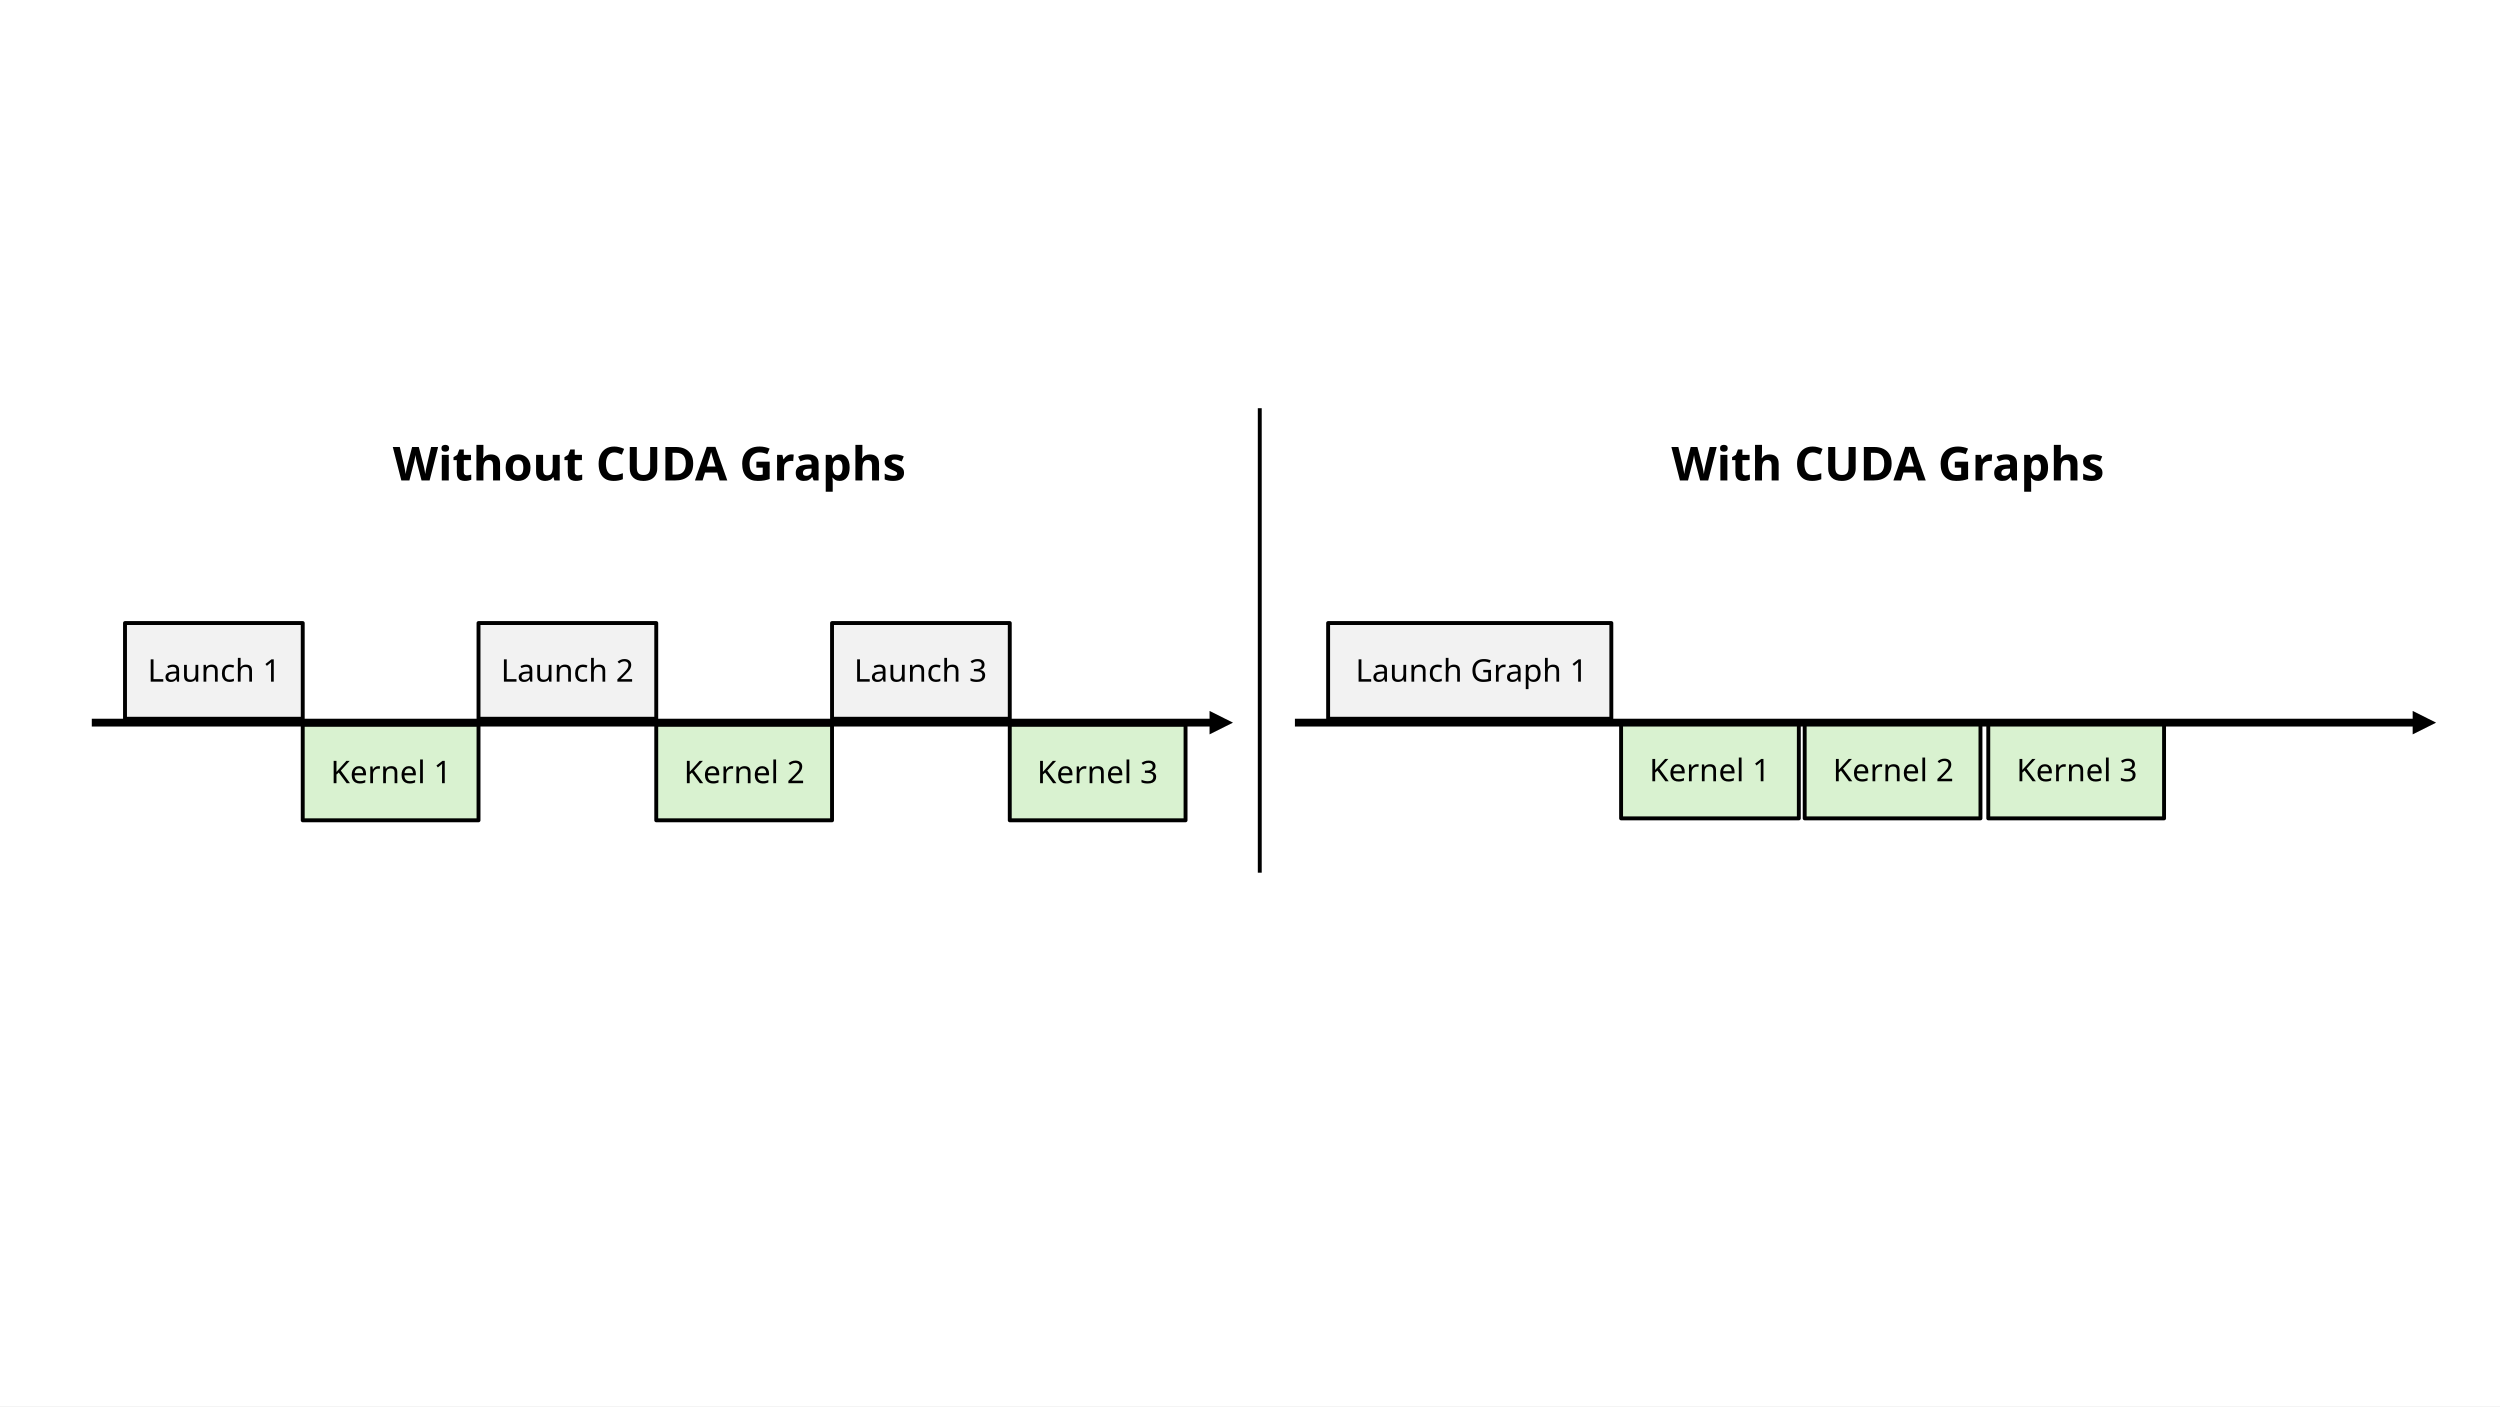
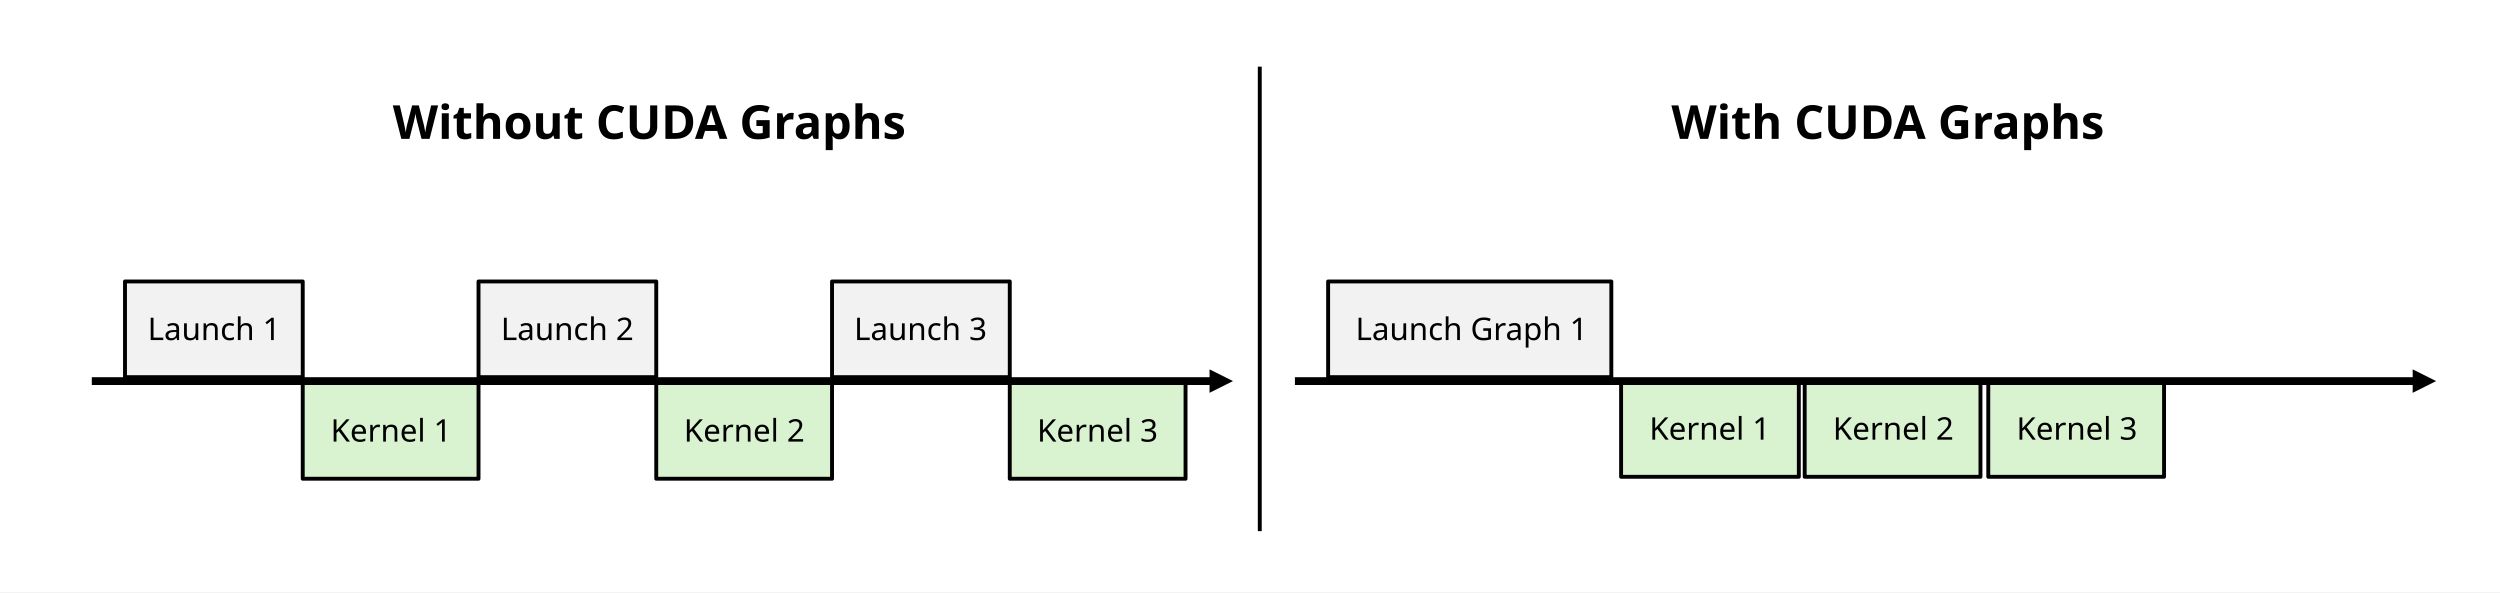
- <svg xmlns="http://www.w3.org/2000/svg" width="1280" height="720" overflow="hidden">
-   <g>
-     <rect x="0" y="0" width="1280" height="720" fill="#FFFFFF" />
-     <path d="M645 209 645 446.818" stroke="#000000" stroke-width="2" stroke-miterlimit="8" fill="none" fill-rule="evenodd" />
-     <text font-family="NVIDIA Sans,NVIDIA Sans_MSFontService,sans-serif" font-weight="700" font-size="24" transform="translate(201.111 246)">Without CUDA Graphs</text>
-     <text font-family="NVIDIA Sans,NVIDIA Sans_MSFontService,sans-serif" font-weight="700" font-size="24" transform="translate(855.749 246)">With CUDA Graphs</text>
-     <rect x="64" y="319" width="91" height="49" stroke="#000000" stroke-width="2" stroke-linejoin="round" stroke-miterlimit="10" fill="#F2F2F2" />
-     <text font-family="NVIDIA Sans,NVIDIA Sans_MSFontService,sans-serif" font-weight="400" font-size="16" transform="translate(75.6135 349)">Launch 1</text>
-     <rect x="155" y="371" width="90" height="49" stroke="#000000" stroke-width="2" stroke-linejoin="round" stroke-miterlimit="10" fill="#D9F2D0" />
-     <text font-family="NVIDIA Sans,NVIDIA Sans_MSFontService,sans-serif" font-weight="400" font-size="16" transform="translate(169.288 401)">Kernel 1</text>
-     <rect x="245" y="319" width="91" height="49" stroke="#000000" stroke-width="2" stroke-linejoin="round" stroke-miterlimit="10" fill="#F2F2F2" />
-     <text font-family="NVIDIA Sans,NVIDIA Sans_MSFontService,sans-serif" font-weight="400" font-size="16" transform="translate(256.462 349)">Launch 2</text>
-     <rect x="336" y="371" width="90" height="49" stroke="#000000" stroke-width="2" stroke-linejoin="round" stroke-miterlimit="10" fill="#D9F2D0" />
-     <text font-family="NVIDIA Sans,NVIDIA Sans_MSFontService,sans-serif" font-weight="400" font-size="16" transform="translate(350.136 401)">Kernel 2</text>
-     <rect x="426" y="319" width="91" height="49" stroke="#000000" stroke-width="2" stroke-linejoin="round" stroke-miterlimit="10" fill="#F2F2F2" />
-     <text font-family="NVIDIA Sans,NVIDIA Sans_MSFontService,sans-serif" font-weight="400" font-size="16" transform="translate(437.31 349)">Launch 3</text>
-     <rect x="517" y="371" width="90" height="49" stroke="#000000" stroke-width="2" stroke-linejoin="round" stroke-miterlimit="10" fill="#D9F2D0" />
-     <text font-family="NVIDIA Sans,NVIDIA Sans_MSFontService,sans-serif" font-weight="400" font-size="16" transform="translate(530.984 401)">Kernel 3</text>
-     <path d="M47 368 621.291 368 621.291 372 47 372ZM619.291 364 631.291 370 619.291 376Z" />
-     <rect x="680" y="319" width="145" height="49" stroke="#000000" stroke-width="2" stroke-linejoin="round" stroke-miterlimit="10" fill="#F2F2F2" />
-     <text font-family="NVIDIA Sans,NVIDIA Sans_MSFontService,sans-serif" font-weight="400" font-size="16" transform="translate(694.058 349)">Launch Graph 1</text>
-     <rect x="830" y="370" width="91" height="49" stroke="#000000" stroke-width="2" stroke-linejoin="round" stroke-miterlimit="10" fill="#D9F2D0" />
-     <text font-family="NVIDIA Sans,NVIDIA Sans_MSFontService,sans-serif" font-weight="400" font-size="16" transform="translate(844.463 400)">Kernel 1</text>
-     <rect x="924" y="370" width="90" height="49" stroke="#000000" stroke-width="2" stroke-linejoin="round" stroke-miterlimit="10" fill="#D9F2D0" />
-     <text font-family="NVIDIA Sans,NVIDIA Sans_MSFontService,sans-serif" font-weight="400" font-size="16" transform="translate(938.451 400)">Kernel 2</text>
-     <rect x="1018" y="370" width="90" height="49" stroke="#000000" stroke-width="2" stroke-linejoin="round" stroke-miterlimit="10" fill="#D9F2D0" />
-     <text font-family="NVIDIA Sans,NVIDIA Sans_MSFontService,sans-serif" font-weight="400" font-size="16" transform="translate(1032.44 400)">Kernel 3</text>
-     <path d="M663 368 1237.29 368 1237.29 372 663 372ZM1235.29 364 1247.29 370 1235.29 376Z" />
+ <svg xmlns="http://www.w3.org/2000/svg" width="1280" height="303.211" overflow="hidden" version="1.1" id="svg12">
+   <defs id="defs12">
+     <clipPath clipPathUnits="userSpaceOnUse" id="clipPath16">
+       <rect style="fill:none;stroke-width:0.965" id="rect16" width="1344.034" height="303.211" x="-32.356" y="174.883" />
+     </clipPath>
+   </defs>
+   <g id="g12" transform="translate(1.1556091e-7,-174.8833)" clip-path="url(#clipPath16)">
+     <rect x="0" y="0" width="1280" height="720" fill="#ffffff" id="rect1" />
+     <path d="M 645,209 V 446.818" stroke="#000000" stroke-width="2" stroke-miterlimit="8" fill="none" fill-rule="evenodd" id="path1" />
+     <text font-family="'NVIDIA Sans', 'NVIDIA Sans_MSFontService', sans-serif" font-weight="700" font-size="24px" transform="translate(201.111,246)" id="text1">Without CUDA Graphs</text>
+     <text font-family="'NVIDIA Sans', 'NVIDIA Sans_MSFontService', sans-serif" font-weight="700" font-size="24px" transform="translate(855.749,246)" id="text2">With CUDA Graphs</text>
+     <rect x="64" y="319" width="91" height="49" stroke="#000000" stroke-width="2" stroke-linejoin="round" stroke-miterlimit="10" fill="#f2f2f2" id="rect2" />
+     <text font-family="'NVIDIA Sans', 'NVIDIA Sans_MSFontService', sans-serif" font-weight="400" font-size="16px" transform="translate(75.6135,349)" id="text3">Launch 1</text>
+     <rect x="155" y="371" width="90" height="49" stroke="#000000" stroke-width="2" stroke-linejoin="round" stroke-miterlimit="10" fill="#d9f2d0" id="rect3" />
+     <text font-family="'NVIDIA Sans', 'NVIDIA Sans_MSFontService', sans-serif" font-weight="400" font-size="16px" transform="translate(169.288,401)" id="text4">Kernel 1</text>
+     <rect x="245" y="319" width="91" height="49" stroke="#000000" stroke-width="2" stroke-linejoin="round" stroke-miterlimit="10" fill="#f2f2f2" id="rect4" />
+     <text font-family="'NVIDIA Sans', 'NVIDIA Sans_MSFontService', sans-serif" font-weight="400" font-size="16px" transform="translate(256.462,349)" id="text5">Launch 2</text>
+     <rect x="336" y="371" width="90" height="49" stroke="#000000" stroke-width="2" stroke-linejoin="round" stroke-miterlimit="10" fill="#d9f2d0" id="rect5" />
+     <text font-family="'NVIDIA Sans', 'NVIDIA Sans_MSFontService', sans-serif" font-weight="400" font-size="16px" transform="translate(350.136,401)" id="text6">Kernel 2</text>
+     <rect x="426" y="319" width="91" height="49" stroke="#000000" stroke-width="2" stroke-linejoin="round" stroke-miterlimit="10" fill="#f2f2f2" id="rect6" />
+     <text font-family="'NVIDIA Sans', 'NVIDIA Sans_MSFontService', sans-serif" font-weight="400" font-size="16px" transform="translate(437.31,349)" id="text7">Launch 3</text>
+     <rect x="517" y="371" width="90" height="49" stroke="#000000" stroke-width="2" stroke-linejoin="round" stroke-miterlimit="10" fill="#d9f2d0" id="rect7" />
+     <text font-family="'NVIDIA Sans', 'NVIDIA Sans_MSFontService', sans-serif" font-weight="400" font-size="16px" transform="translate(530.984,401)" id="text8">Kernel 3</text>
+     <path d="m 47,368 h 574.291 v 4 H 47 Z m 572.291,-4 12,6 -12,6 z" id="path8" />
+     <rect x="680" y="319" width="145" height="49" stroke="#000000" stroke-width="2" stroke-linejoin="round" stroke-miterlimit="10" fill="#f2f2f2" id="rect8" />
+     <text font-family="'NVIDIA Sans', 'NVIDIA Sans_MSFontService', sans-serif" font-weight="400" font-size="16px" transform="translate(694.058,349)" id="text9">Launch Graph 1</text>
+     <rect x="830" y="370" width="91" height="49" stroke="#000000" stroke-width="2" stroke-linejoin="round" stroke-miterlimit="10" fill="#d9f2d0" id="rect9" />
+     <text font-family="'NVIDIA Sans', 'NVIDIA Sans_MSFontService', sans-serif" font-weight="400" font-size="16px" transform="translate(844.463,400)" id="text10">Kernel 1</text>
+     <rect x="924" y="370" width="90" height="49" stroke="#000000" stroke-width="2" stroke-linejoin="round" stroke-miterlimit="10" fill="#d9f2d0" id="rect10" />
+     <text font-family="'NVIDIA Sans', 'NVIDIA Sans_MSFontService', sans-serif" font-weight="400" font-size="16px" transform="translate(938.451,400)" id="text11">Kernel 2</text>
+     <rect x="1018" y="370" width="90" height="49" stroke="#000000" stroke-width="2" stroke-linejoin="round" stroke-miterlimit="10" fill="#d9f2d0" id="rect11" />
+     <text font-family="'NVIDIA Sans', 'NVIDIA Sans_MSFontService', sans-serif" font-weight="400" font-size="16px" transform="translate(1032.44,400)" id="text12">Kernel 3</text>
+     <path d="m 663,368 h 574.29 v 4 H 663 Z m 572.29,-4 12,6 -12,6 z" id="path12" />
  </g>
</svg>
